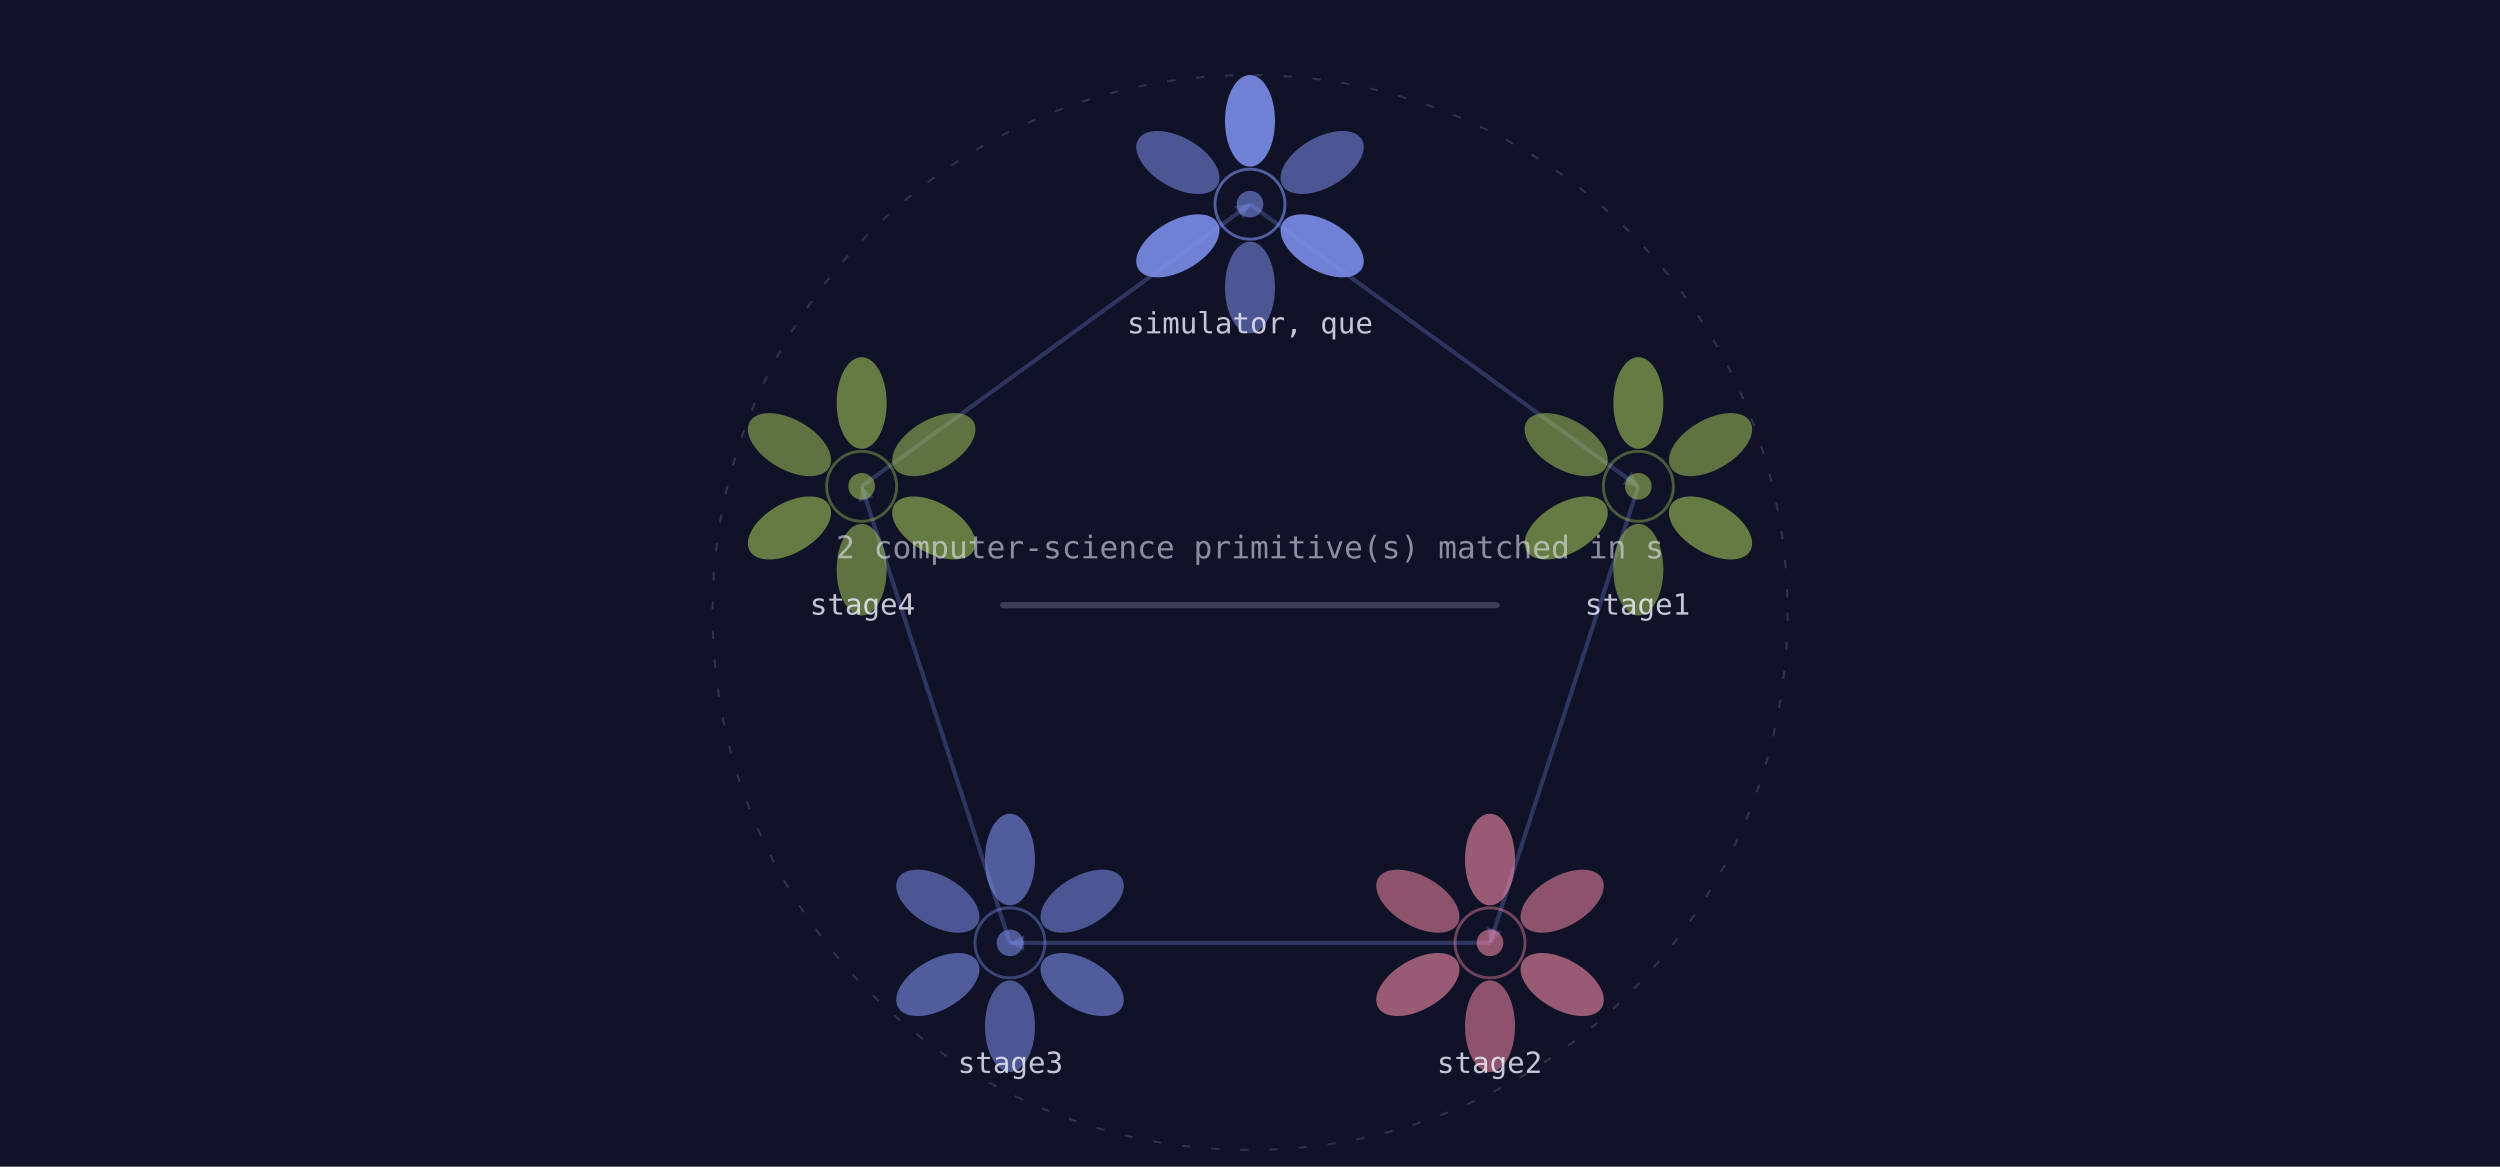
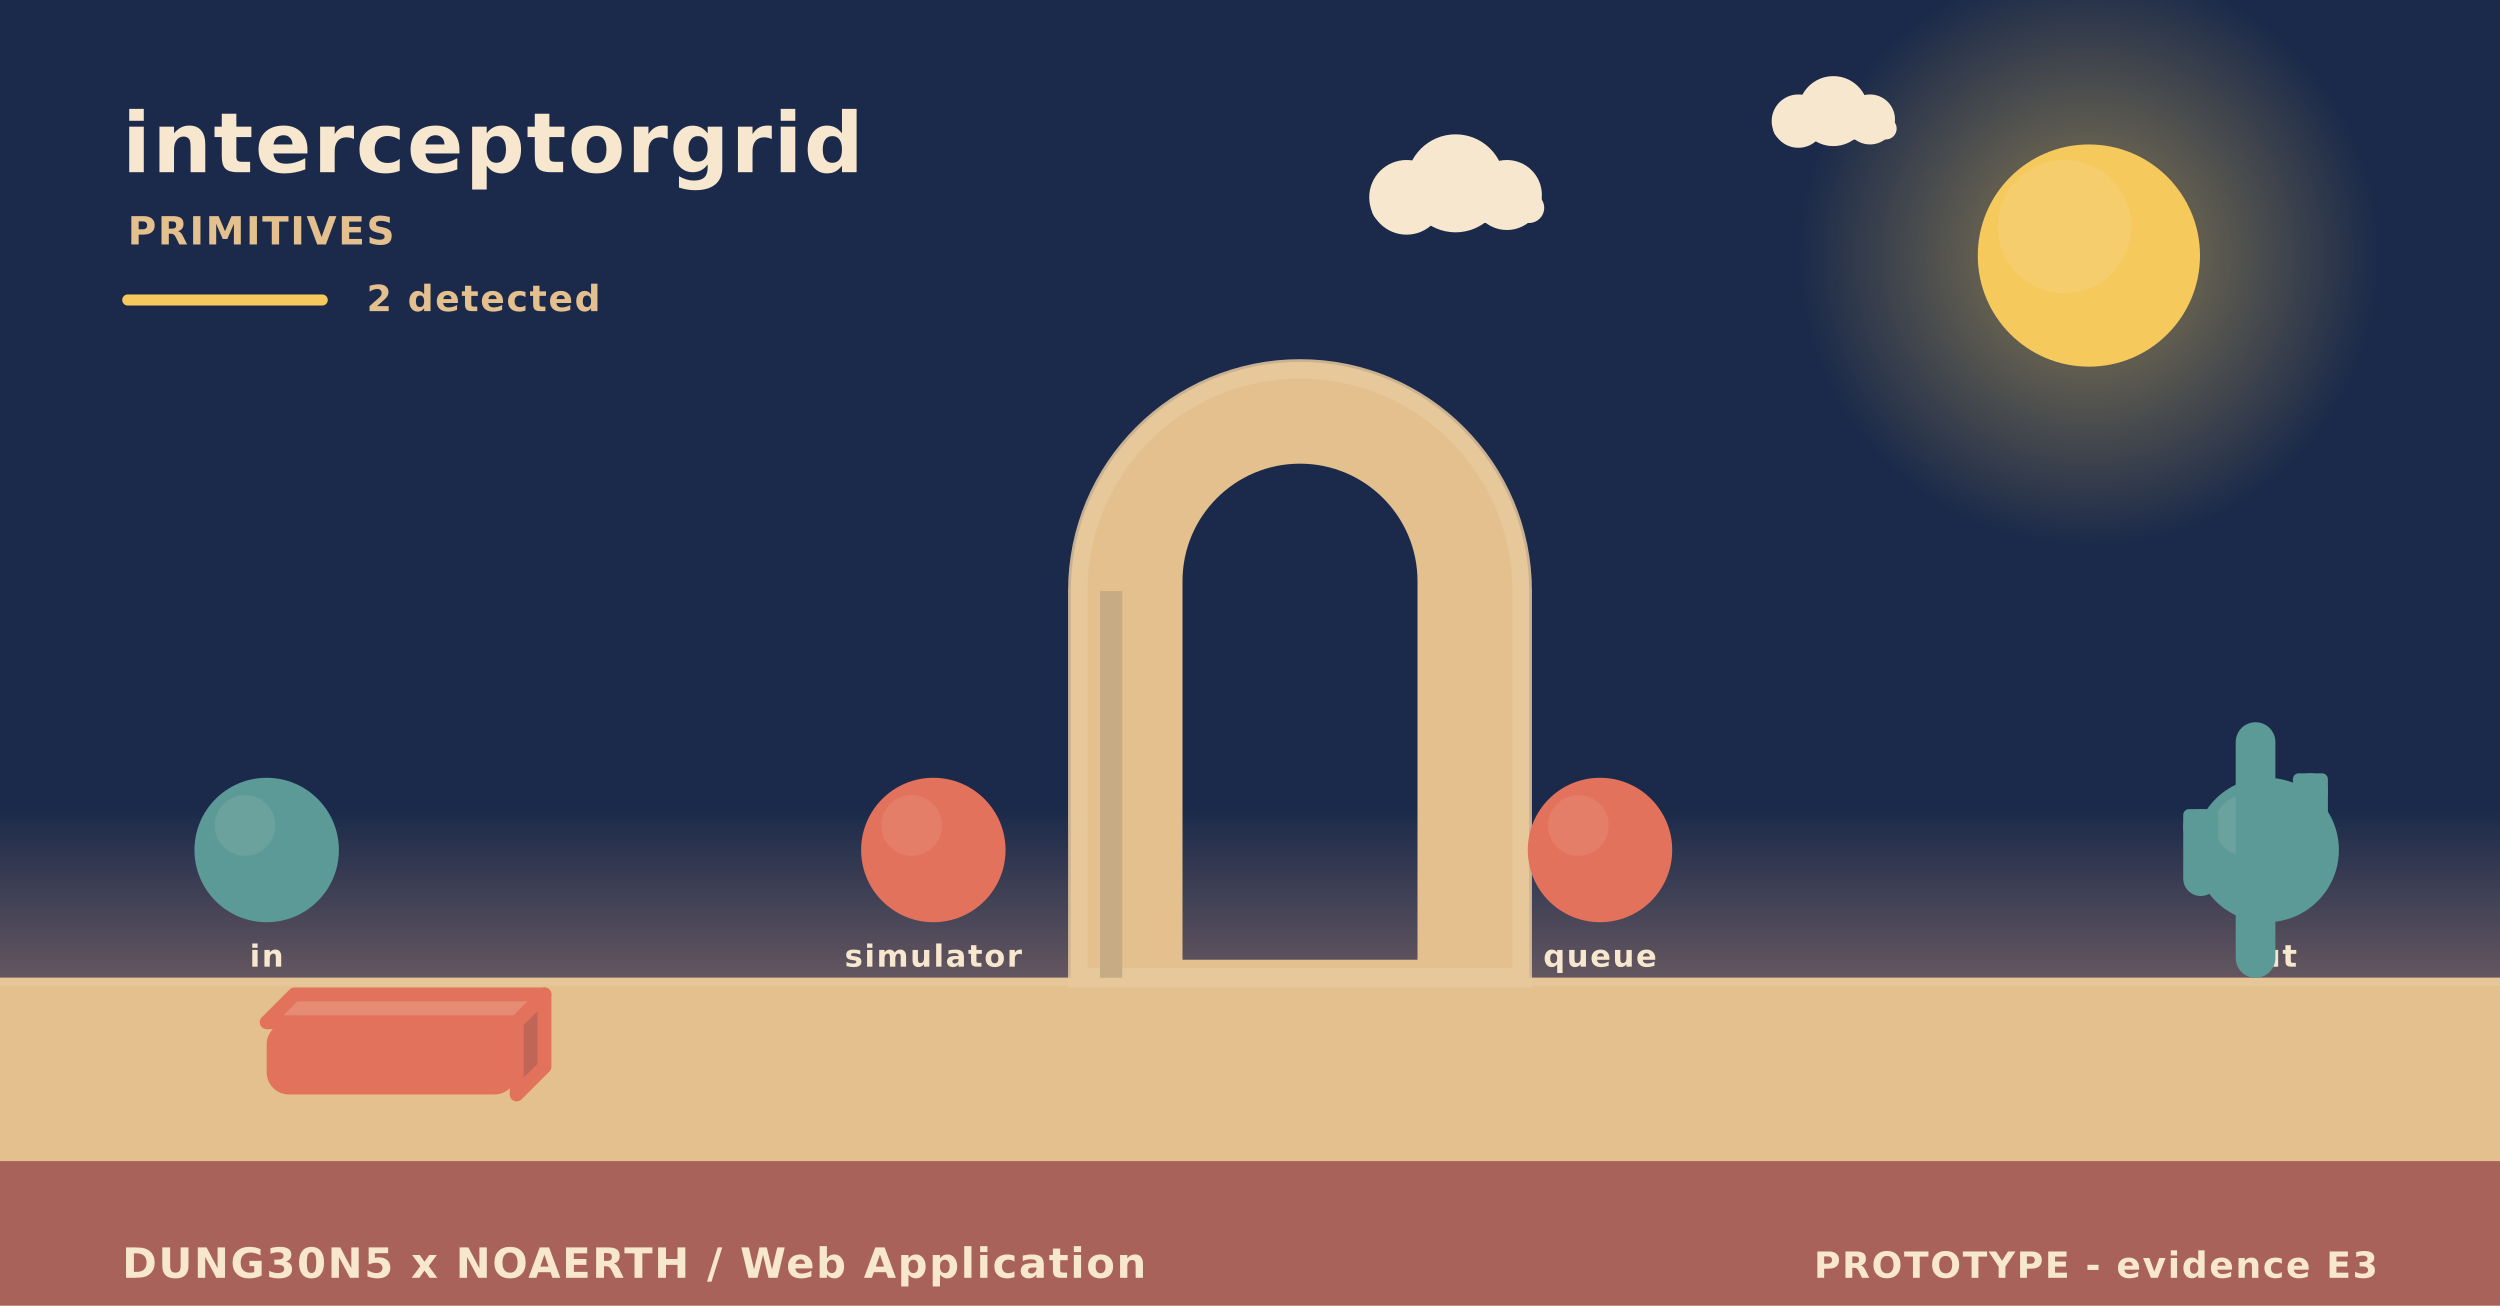
- <svg xmlns="http://www.w3.org/2000/svg" viewBox="0 0 1200 560" width="1200" height="560" role="img" aria-label="interceptorgrid state machine">
-   <rect width="1200" height="560" fill="#101228" />
-   <defs>
-     <linearGradient id="gs" x1="0" y1="0" x2="1" y2="1">
-       <stop offset="0%" stop-color="#8093f1" />
-       <stop offset="100%" stop-color="#a7c957" />
-     </linearGradient>
-   </defs>
-   <circle cx="600.00" cy="294.00" r="258.00" fill="none" stroke="rgba(242,242,255,0.140)" stroke-width="1.00" opacity="1.00" stroke-dasharray="4 10" />
-   <line x1="600.00" y1="98.00" x2="786.41" y2="233.43" stroke="rgba(128,147,241,0.500)" stroke-width="2.00" opacity="0.55" />
-   <polygon points="786.41,233.43 783.14,226.36 778.67,232.51" fill="rgba(128,147,241,0.500)" opacity="0.55" />
-   <line x1="786.41" y1="233.43" x2="715.21" y2="452.57" stroke="rgba(128,147,241,0.500)" stroke-width="2.00" opacity="0.55" />
-   <polygon points="715.21,452.57 720.92,447.27 713.69,444.93" fill="rgba(128,147,241,0.500)" opacity="0.55" />
-   <line x1="715.21" y1="452.57" x2="484.79" y2="452.57" stroke="rgba(128,147,241,0.500)" stroke-width="2.00" opacity="0.55" />
-   <polygon points="484.79,452.57 491.59,456.37 491.59,448.77" fill="rgba(128,147,241,0.500)" opacity="0.55" />
-   <line x1="484.79" y1="452.57" x2="413.59" y2="233.43" stroke="rgba(128,147,241,0.500)" stroke-width="2.00" opacity="0.55" />
-   <polygon points="413.59,233.43 412.08,241.07 419.31,238.73" fill="rgba(128,147,241,0.500)" opacity="0.55" />
-   <line x1="413.59" y1="233.43" x2="600.00" y2="98.00" stroke="rgba(128,147,241,0.500)" stroke-width="2.00" opacity="0.55" />
-   <polygon points="600.00,98.00 592.27,98.92 596.73,105.07" fill="rgba(128,147,241,0.500)" opacity="0.55" />
-   <ellipse cx="600.00" cy="58.00" rx="12.00" ry="22.00" fill="rgba(128,147,241,0.900)" opacity="0.95" transform="rotate(0.0 600.00 58.00)" />
-   <ellipse cx="634.64" cy="78.00" rx="12.00" ry="22.00" fill="rgba(128,147,241,0.550)" opacity="0.95" transform="rotate(60.0 634.64 78.00)" />
-   <ellipse cx="634.64" cy="118.00" rx="12.00" ry="22.00" fill="rgba(128,147,241,0.900)" opacity="0.95" transform="rotate(120.0 634.64 118.00)" />
-   <ellipse cx="600.00" cy="138.00" rx="12.00" ry="22.00" fill="rgba(128,147,241,0.550)" opacity="0.95" transform="rotate(180.0 600.00 138.00)" />
-   <ellipse cx="565.36" cy="118.00" rx="12.00" ry="22.00" fill="rgba(128,147,241,0.900)" opacity="0.95" transform="rotate(240.0 565.36 118.00)" />
-   <ellipse cx="565.36" cy="78.00" rx="12.00" ry="22.00" fill="rgba(128,147,241,0.550)" opacity="0.95" transform="rotate(300.0 565.36 78.00)" />
-   <circle cx="600.00" cy="98.00" r="16.80" fill="none" stroke="rgba(128,147,241,0.900)" stroke-width="1.40" opacity="0.66" />
-   <circle cx="600.00" cy="98.00" r="6.40" fill="rgba(128,147,241,0.550)" opacity="1.00" />
-   <text x="600" y="160" font-family="ui-monospace,Menlo,monospace" font-size="14" fill="rgba(242,242,255,0.800)" text-anchor="middle">simulator, que</text>
-   <ellipse cx="786.41" cy="193.43" rx="12.00" ry="22.00" fill="rgba(167,201,87,0.600)" opacity="0.95" transform="rotate(0.0 786.41 193.43)" />
-   <ellipse cx="821.05" cy="213.43" rx="12.00" ry="22.00" fill="rgba(167,201,87,0.550)" opacity="0.95" transform="rotate(60.0 821.05 213.43)" />
-   <ellipse cx="821.05" cy="253.43" rx="12.00" ry="22.00" fill="rgba(167,201,87,0.600)" opacity="0.95" transform="rotate(120.0 821.05 253.43)" />
-   <ellipse cx="786.41" cy="273.43" rx="12.00" ry="22.00" fill="rgba(167,201,87,0.550)" opacity="0.95" transform="rotate(180.0 786.41 273.43)" />
-   <ellipse cx="751.77" cy="253.43" rx="12.00" ry="22.00" fill="rgba(167,201,87,0.600)" opacity="0.95" transform="rotate(240.0 751.77 253.43)" />
-   <ellipse cx="751.77" cy="213.43" rx="12.00" ry="22.00" fill="rgba(167,201,87,0.550)" opacity="0.95" transform="rotate(300.0 751.77 213.43)" />
-   <circle cx="786.41" cy="233.43" r="16.80" fill="none" stroke="rgba(167,201,87,0.600)" stroke-width="1.40" opacity="0.66" />
-   <circle cx="786.41" cy="233.43" r="6.40" fill="rgba(167,201,87,0.550)" opacity="1.00" />
-   <text x="786" y="295" font-family="ui-monospace,Menlo,monospace" font-size="14" fill="rgba(242,242,255,0.800)" text-anchor="middle">stage1</text>
-   <ellipse cx="715.21" cy="412.57" rx="12.00" ry="22.00" fill="rgba(255,143,171,0.600)" opacity="0.95" transform="rotate(0.0 715.21 412.57)" />
-   <ellipse cx="749.85" cy="432.57" rx="12.00" ry="22.00" fill="rgba(255,143,171,0.550)" opacity="0.95" transform="rotate(60.0 749.85 432.57)" />
-   <ellipse cx="749.85" cy="472.57" rx="12.00" ry="22.00" fill="rgba(255,143,171,0.600)" opacity="0.95" transform="rotate(120.0 749.85 472.57)" />
-   <ellipse cx="715.21" cy="492.57" rx="12.00" ry="22.00" fill="rgba(255,143,171,0.550)" opacity="0.95" transform="rotate(180.0 715.21 492.57)" />
-   <ellipse cx="680.56" cy="472.57" rx="12.00" ry="22.00" fill="rgba(255,143,171,0.600)" opacity="0.95" transform="rotate(240.0 680.56 472.57)" />
-   <ellipse cx="680.56" cy="432.57" rx="12.00" ry="22.00" fill="rgba(255,143,171,0.550)" opacity="0.95" transform="rotate(300.0 680.56 432.57)" />
-   <circle cx="715.21" cy="452.57" r="16.80" fill="none" stroke="rgba(255,143,171,0.600)" stroke-width="1.40" opacity="0.66" />
-   <circle cx="715.21" cy="452.57" r="6.40" fill="rgba(255,143,171,0.550)" opacity="1.00" />
-   <text x="715" y="515" font-family="ui-monospace,Menlo,monospace" font-size="14" fill="rgba(242,242,255,0.800)" text-anchor="middle">stage2</text>
-   <ellipse cx="484.79" cy="412.57" rx="12.00" ry="22.00" fill="rgba(128,147,241,0.600)" opacity="0.95" transform="rotate(0.0 484.79 412.57)" />
-   <ellipse cx="519.44" cy="432.57" rx="12.00" ry="22.00" fill="rgba(128,147,241,0.550)" opacity="0.95" transform="rotate(60.0 519.44 432.57)" />
-   <ellipse cx="519.44" cy="472.57" rx="12.00" ry="22.00" fill="rgba(128,147,241,0.600)" opacity="0.95" transform="rotate(120.0 519.44 472.57)" />
-   <ellipse cx="484.79" cy="492.57" rx="12.00" ry="22.00" fill="rgba(128,147,241,0.550)" opacity="0.95" transform="rotate(180.0 484.79 492.57)" />
-   <ellipse cx="450.15" cy="472.57" rx="12.00" ry="22.00" fill="rgba(128,147,241,0.600)" opacity="0.95" transform="rotate(240.0 450.15 472.57)" />
-   <ellipse cx="450.15" cy="432.57" rx="12.00" ry="22.00" fill="rgba(128,147,241,0.550)" opacity="0.95" transform="rotate(300.0 450.15 432.57)" />
-   <circle cx="484.79" cy="452.57" r="16.80" fill="none" stroke="rgba(128,147,241,0.600)" stroke-width="1.40" opacity="0.66" />
-   <circle cx="484.79" cy="452.57" r="6.40" fill="rgba(128,147,241,0.550)" opacity="1.00" />
-   <text x="485" y="515" font-family="ui-monospace,Menlo,monospace" font-size="14" fill="rgba(242,242,255,0.800)" text-anchor="middle">stage3</text>
-   <ellipse cx="413.59" cy="193.43" rx="12.00" ry="22.00" fill="rgba(167,201,87,0.600)" opacity="0.95" transform="rotate(0.0 413.59 193.43)" />
-   <ellipse cx="448.23" cy="213.43" rx="12.00" ry="22.00" fill="rgba(167,201,87,0.550)" opacity="0.95" transform="rotate(60.0 448.23 213.43)" />
-   <ellipse cx="448.23" cy="253.43" rx="12.00" ry="22.00" fill="rgba(167,201,87,0.600)" opacity="0.95" transform="rotate(120.0 448.23 253.43)" />
-   <ellipse cx="413.59" cy="273.43" rx="12.00" ry="22.00" fill="rgba(167,201,87,0.550)" opacity="0.95" transform="rotate(180.0 413.59 273.43)" />
-   <ellipse cx="378.95" cy="253.43" rx="12.00" ry="22.00" fill="rgba(167,201,87,0.600)" opacity="0.95" transform="rotate(240.0 378.95 253.43)" />
-   <ellipse cx="378.95" cy="213.43" rx="12.00" ry="22.00" fill="rgba(167,201,87,0.550)" opacity="0.95" transform="rotate(300.0 378.95 213.43)" />
-   <circle cx="413.59" cy="233.43" r="16.80" fill="none" stroke="rgba(167,201,87,0.600)" stroke-width="1.40" opacity="0.66" />
-   <circle cx="413.59" cy="233.43" r="6.40" fill="rgba(167,201,87,0.550)" opacity="1.00" />
-   <text x="414" y="295" font-family="ui-monospace,Menlo,monospace" font-size="14" fill="rgba(242,242,255,0.800)" text-anchor="middle">stage4</text>
-   <rect x="480.00" y="289.00" width="240.00" height="3.00" rx="2.00" fill="rgba(242,242,255,0.200)" opacity="1.00" />
-   <text x="600" y="268" font-family="ui-monospace,Menlo,monospace" font-size="15" fill="rgba(242,242,255,0.550)" text-anchor="middle">2 computer-science primitive(s) matched in s</text>
+ <svg xmlns="http://www.w3.org/2000/svg" width="900" height="470" viewBox="0 0 900 470" role="img" aria-label="interceptorgrid - how it behaves">
+   <linearGradient id="skys" x1="0" y1="0" x2="0" y2="1">
+     <stop offset="0" stop-color="#1b2a4a" />
+     <stop offset="0.62" stop-color="#1b2a4a" />
+     <stop offset="1" stop-color="#f3ad8a" />
+   </linearGradient>
+   <rect width="900" height="470" fill="url(#skys)" />
+   <radialGradient id="suns">
+     <stop offset="0.35" stop-color="#f5c95c" stop-opacity="0.34" />
+     <stop offset="1" stop-color="#f5c95c" stop-opacity="0" />
+   </radialGradient>
+   <circle cx="752" cy="92" r="104" fill="url(#suns)" />
+   <circle cx="752" cy="92" r="40" fill="#f5c95c" />
+   <circle cx="743.2" cy="81.6" r="24" fill="#f5d27e" opacity="0.5" />
+   <g>
+     <circle cx="524" cy="66" r="17.64" fill="#f6e7ce" />
+     <circle cx="506.36" cy="71.04" r="13.44" fill="#f6e7ce" />
+     <circle cx="542.48" cy="70.2" r="12.6" fill="#f6e7ce" />
+     <rect x="493.76" y="69.36" width="62.16" height="10.92" rx="5.46" fill="#f6e7ce" />
+   </g>
+   <g>
+     <circle cx="660" cy="40" r="12.6" fill="#f6e7ce" />
+     <circle cx="647.4" cy="43.6" r="9.6" fill="#f6e7ce" />
+     <circle cx="673.2" cy="43" r="9" fill="#f6e7ce" />
+     <rect x="638.4" y="42.4" width="44.4" height="7.8" rx="3.9" fill="#f6e7ce" />
+   </g>
+   <rect x="0" y="352" width="900" height="118" fill="#e3c08d" />
+   <rect x="0" y="352" width="900" height="3" fill="#e6c596" />
+   <text x="44" y="62" font-family="Verdana,DejaVu Sans,sans-serif" font-size="30" font-weight="700" letter-spacing="0.6" fill="#f6e7ce" text-anchor="start">interceptorgrid</text>
+   <text x="46" y="88" font-family="Verdana,DejaVu Sans,sans-serif" font-size="14" font-weight="700" letter-spacing="0.6" fill="#e3c08d" text-anchor="start">PRIMITIVES</text>
+   <rect x="44" y="106" width="74" height="4" rx="2" fill="#f5c95c" />
+   <text x="132" y="112" font-family="Verdana,DejaVu Sans,sans-serif" font-size="13" font-weight="700" letter-spacing="0.6" fill="#e3c08d" text-anchor="start">2 detected</text>
+   <path d="M388,352 L388,212.8 A80,80 0 0 1 548,212.8 L548,352 Z M423.2,348 L423.2,209.22 A44.8,44.8 0 0 1 512.8,209.22 L512.8,348 Z" fill="#e3c08d" fill-rule="evenodd" stroke="#e3c08d" stroke-width="5" stroke-linejoin="round" />
+   <path d="M388,352 L388,212.8 A80,80 0 0 1 548,212.8 L548,352 Z" fill="none" stroke="#e8c99d" stroke-width="7" stroke-linecap="round" opacity="0.85" />
+   <rect x="396" y="212.8" width="8" height="139.2" fill="#c7ab84" />
+   <circle cx="96" cy="306" r="26" fill="#5b9a97" />
+   <circle cx="88.2" cy="297.16" r="10.92" fill="#7aa9a2" opacity="0.55" />
+   <text x="96" y="348" font-family="Verdana,DejaVu Sans,sans-serif" font-size="11" font-weight="700" letter-spacing="0.6" fill="#f6e7ce" text-anchor="middle">in</text>
+   <circle cx="336" cy="306" r="26" fill="#e2725b" />
+   <circle cx="328.2" cy="297.16" r="10.92" fill="#e68972" opacity="0.55" />
+   <text x="336" y="348" font-family="Verdana,DejaVu Sans,sans-serif" font-size="11" font-weight="700" letter-spacing="0.6" fill="#f6e7ce" text-anchor="middle">simulator</text>
+   <circle cx="576" cy="306" r="26" fill="#e2725b" />
+   <circle cx="568.2" cy="297.16" r="10.92" fill="#e68972" opacity="0.55" />
+   <text x="576" y="348" font-family="Verdana,DejaVu Sans,sans-serif" font-size="11" font-weight="700" letter-spacing="0.6" fill="#f6e7ce" text-anchor="middle">queue</text>
+   <circle cx="816" cy="306" r="26" fill="#5b9a97" />
+   <circle cx="808.2" cy="297.16" r="10.92" fill="#7aa9a2" opacity="0.55" />
+   <text x="816" y="348" font-family="Verdana,DejaVu Sans,sans-serif" font-size="11" font-weight="700" letter-spacing="0.6" fill="#f6e7ce" text-anchor="middle">out</text>
+   <path d="M96,368 L186,368 L196,358 L106,358 Z" fill="#e68c74" stroke="#e2725b" stroke-width="5" stroke-linejoin="round" />
+   <path d="M186,368 L196,358 L196,384 L186,394 Z" fill="#c06658" stroke="#e2725b" stroke-width="5" stroke-linejoin="round" />
+   <rect x="96" y="368" width="90" height="26" rx="8" fill="#e2725b" />
+   <rect x="804.86" y="260" width="14.28" height="92" rx="7.14" fill="#5b9a97" />
+   <rect x="785.96" y="291.28" width="12.6" height="31.28" rx="6.3" fill="#5b9a97" />
+   <rect x="785.96" y="291.28" width="12.6" height="9.2" rx="2.1" fill="#5b9a97" />
+   <rect x="825.44" y="278.4" width="12.6" height="31.28" rx="6.3" fill="#5b9a97" />
+   <rect x="825.44" y="278.4" width="12.6" height="9.2" rx="2.1" fill="#5b9a97" />
+   <rect x="0" y="418" width="900" height="52" rx="0" fill="#a65c56" opacity="0.94" />
+   <text x="44" y="460" font-family="Verdana,DejaVu Sans,sans-serif" font-size="15" font-weight="700" letter-spacing="0.6" fill="#f6e7ce" text-anchor="start">DUNG30N5 x NOAERTH  /  Web Application</text>
+   <text x="856" y="460" font-family="Verdana,DejaVu Sans,sans-serif" font-size="13" font-weight="700" letter-spacing="0.6" fill="#f6e7ce" text-anchor="end">PROTOTYPE  -  evidence E3</text>
</svg>
